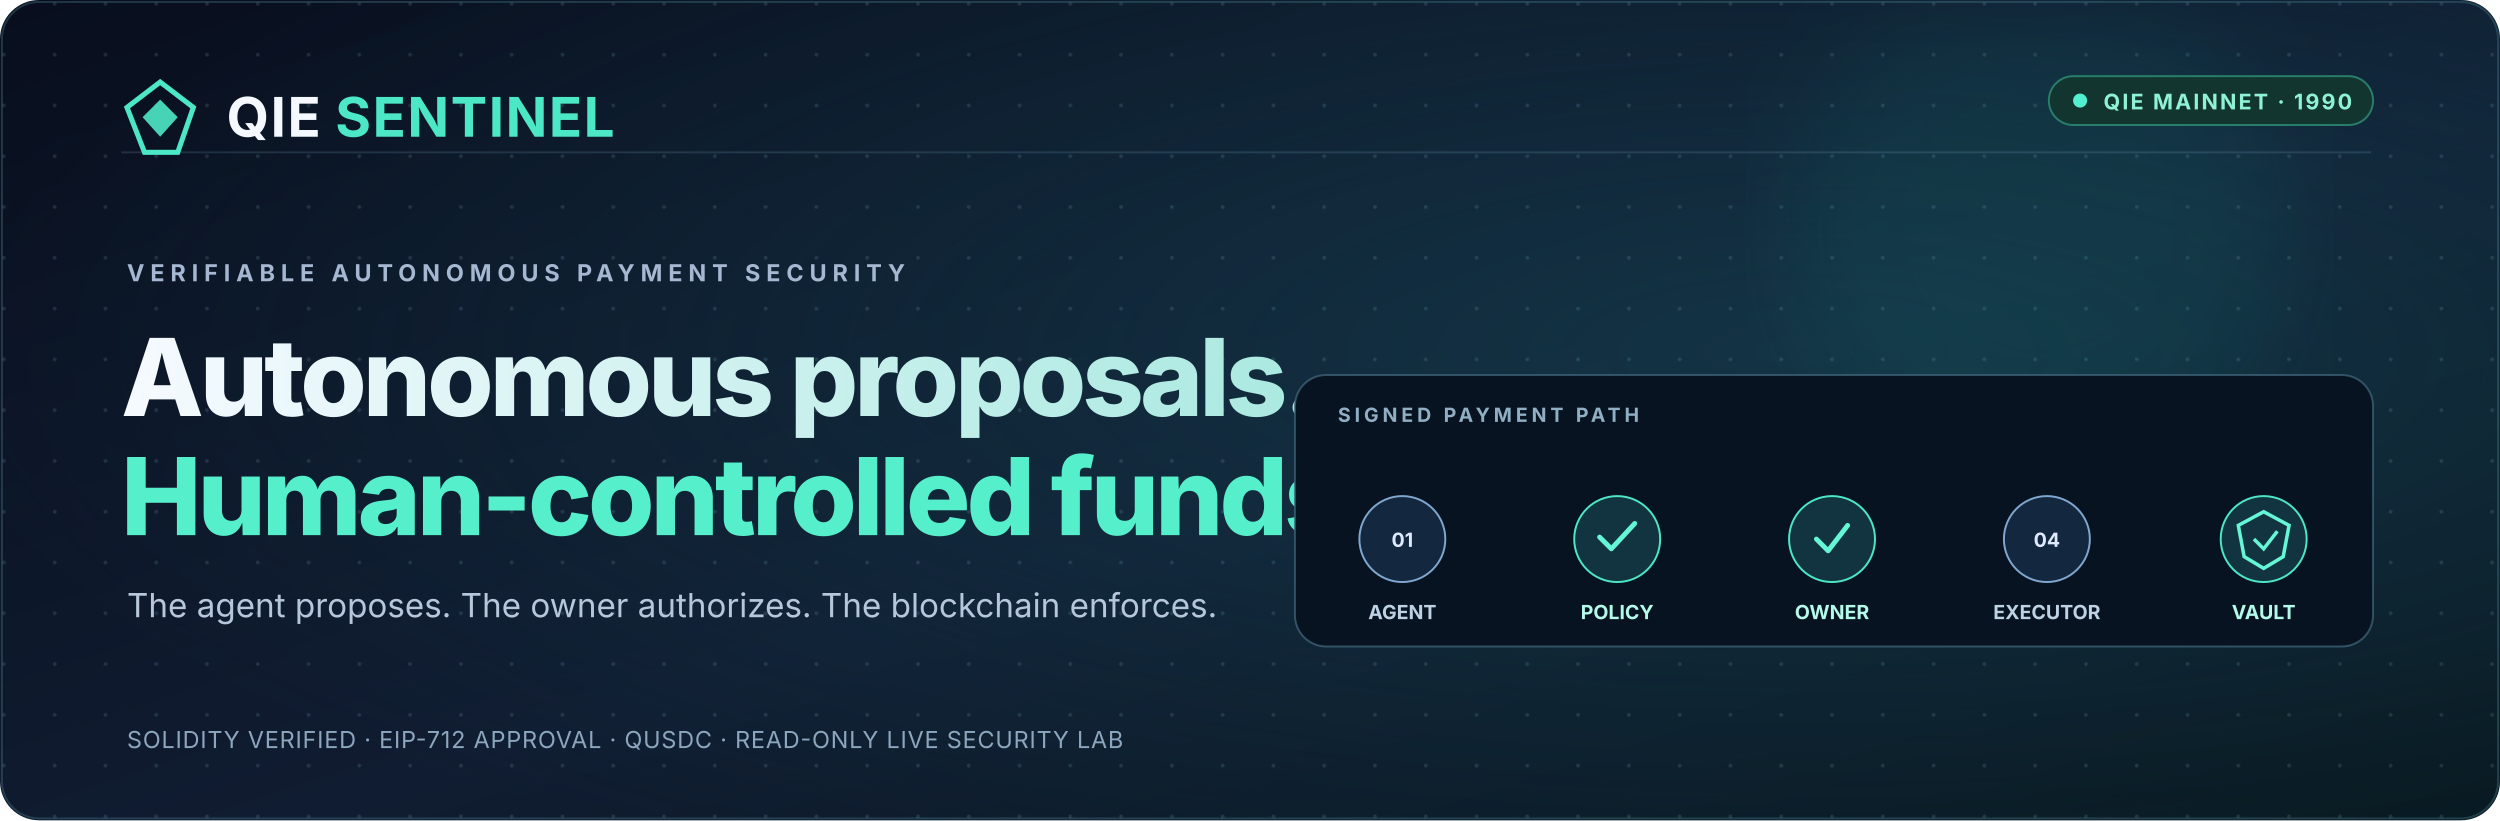
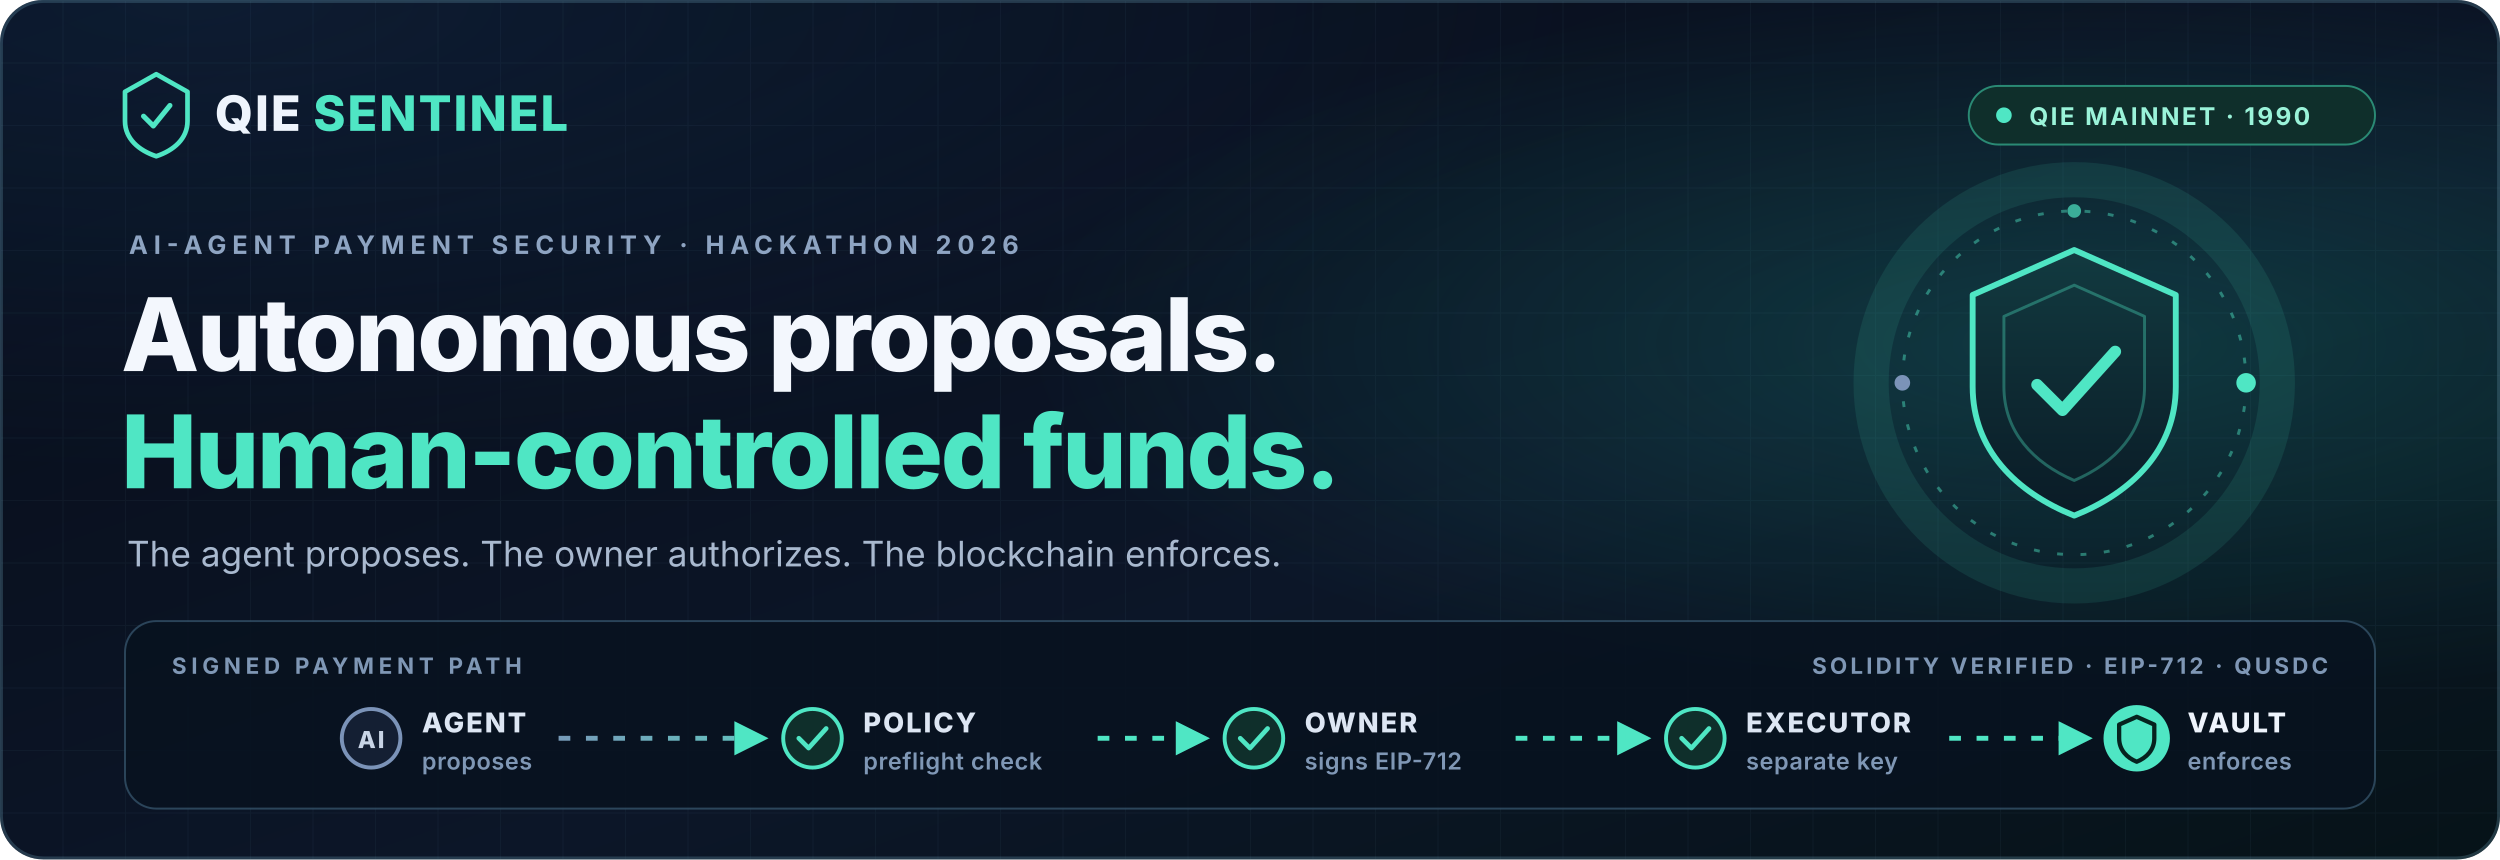
- <svg xmlns="http://www.w3.org/2000/svg" width="1280" height="420" viewBox="0 0 1280 420" role="img" aria-labelledby="title desc">
+ <svg xmlns="http://www.w3.org/2000/svg" width="1280" height="440" viewBox="0 0 1280 440" role="img" aria-labelledby="t d">
  <defs>
    <linearGradient id="bg" x1="0" y1="0" x2="1" y2="1">
-       <stop stop-color="#080e1d" />
-       <stop offset=".56" stop-color="#101c31" />
-       <stop offset="1" stop-color="#07151b" />
+       <stop offset="0" stop-color="#070c18" />
+       <stop offset=".6" stop-color="#0c1628" />
+       <stop offset="1" stop-color="#061318" />
    </linearGradient>
-     <radialGradient id="glow" cx="72%" cy="43%" r="75%">
-       <stop stop-color="#143f4e" stop-opacity=".66" />
-       <stop offset="1" stop-color="#143f4e" stop-opacity="0" />
+     <radialGradient id="glowR" cx="83%" cy="40%" r="42%">
+       <stop offset="0" stop-color="#1fc8a8" stop-opacity=".20" />
+       <stop offset="1" stop-color="#1fc8a8" stop-opacity="0" />
    </radialGradient>
-     <linearGradient id="edge" x1="0" y1="0" x2="1" y2="0">
-       <stop stop-color="#4ce8c6" />
-       <stop offset="1" stop-color="#71b6f5" />
+     <radialGradient id="glowL" cx="8%" cy="0%" r="55%">
+       <stop offset="0" stop-color="#2b6cb0" stop-opacity=".16" />
+       <stop offset="1" stop-color="#2b6cb0" stop-opacity="0" />
+     </radialGradient>
+     <linearGradient id="flow" gradientUnits="userSpaceOnUse" x1="200" y1="0" x2="420" y2="0">
+       <stop offset="0" stop-color="#7b93b8" />
+       <stop offset="1" stop-color="#4fe6c4" />
    </linearGradient>
-     <linearGradient id="heading" x1="0" y1="0" x2="1" y2="0">
-       <stop stop-color="#f6faff" />
-       <stop offset="1" stop-color="#a9e9e0" />
+     <marker id="ah" viewBox="0 0 10 10" refX="8" refY="5" markerWidth="7" markerHeight="7" orient="auto">
+       <path d="M0 0 10 5 0 10Z" fill="#4fe6c4" />
+     </marker>
+     <linearGradient id="shield" x1="0" y1="0" x2="0" y2="1">
+       <stop offset="0" stop-color="#123a40" />
+       <stop offset="1" stop-color="#0a1b26" />
    </linearGradient>
-     <pattern id="dots" width="26" height="26" patternUnits="userSpaceOnUse">
-       <circle cx="2" cy="2" r="1" fill="#9fdef0" opacity=".13" />
+     <pattern id="grid" width="32" height="32" patternUnits="userSpaceOnUse">
+       <path d="M32 0H0V32" fill="none" stroke="#7fb4d6" stroke-opacity=".05" />
    </pattern>
-     <filter id="soft">
-       <feGaussianBlur stdDeviation="25" />
-     </filter>
+     <clipPath id="frame">
+       <rect width="1280" height="440" rx="22" />
+     </clipPath>
+     <style>
+     .f{font-family:Inter,'Segoe UI',Helvetica,Arial,sans-serif}
+     .flow{stroke-dasharray:6 8;animation:dash 1.6s linear infinite}
+     .ring{transform-origin:1062px 196px;animation:spin 40s linear infinite}
+     @keyframes dash{to{stroke-dashoffset:-28}}
+     @keyframes spin{to{transform:rotate(360deg)}}
+     @media (prefers-reduced-motion:reduce){.flow,.ring{animation:none}}
+   </style>
  </defs>
-   <rect width="1280" height="420" rx="20" fill="url(#bg)" />
-   <rect width="1280" height="420" rx="20" fill="url(#glow)" />
-   <rect width="1280" height="420" rx="20" fill="url(#dots)" />
-   <rect x="1" y="1" width="1278" height="418" rx="19" fill="none" stroke="#4c8190" stroke-opacity=".35" />
-   <circle cx="1044" cy="114" r="125" fill="#1bbaa9" opacity=".08" filter="url(#soft)" />
-   <path d="M62 78 H1214" stroke="#8ab3cd" stroke-opacity=".18" />
-   <g transform="translate(65 42)">
-     <path d="M17 0 L34 13 L26 36 L9 36 L0 13 Z" fill="none" stroke="#4ce8c6" stroke-width="2.6" />
-     <path d="M8 18 L17 9 L26 18 L17 28 Z" fill="#4ce8c6" opacity=".9" />
-     <text x="51" y="28" fill="#f5f9ff" font-family="Inter,Arial,Helvetica,sans-serif" font-size="28" font-weight="750" letter-spacing=".8">QIE <tspan fill="#4ce8c6">SENTINEL</tspan>
+   <g clip-path="url(#frame)">
+     <rect width="1280" height="440" fill="url(#bg)" />
+     <rect width="1280" height="440" fill="url(#grid)" />
+     <rect width="1280" height="440" fill="url(#glowL)" />
+     <rect width="1280" height="440" fill="url(#glowR)" />
+   </g>
+   <rect x=".75" y=".75" width="1278.5" height="438.5" rx="21.5" fill="none" stroke="#5b8aa0" stroke-opacity=".32" stroke-width="1.5" />
+   <g transform="translate(64 38)">
+     <path d="M16 0 32 9V24C32 33 25 39 16 42 7 39 0 33 0 24V9Z" fill="none" stroke="#4fe6c4" stroke-width="2.4" stroke-linejoin="round" />
+     <path d="M9.5 21.5 14.5 26.5 23 16" fill="none" stroke="#4fe6c4" stroke-width="2.6" stroke-linecap="round" stroke-linejoin="round" />
+     <text class="f" x="46" y="29" fill="#eef4fc" font-size="25" font-weight="800" letter-spacing="1">QIE <tspan fill="#4fe6c4">SENTINEL</tspan>
    </text>
  </g>
-   <rect x="1049" y="39" width="166" height="25" rx="12.5" fill="#12362f" stroke="#287e6b" />
-   <circle cx="1065" cy="51.5" r="3.6" fill="#52efd0" />
-   <text x="1077" y="56" fill="#8ff2d5" font-family="Inter,Arial,Helvetica,sans-serif" font-size="11" font-weight="700" letter-spacing="1.1">QIE MAINNET · 1990</text>
-   <text x="65" y="144" fill="#a5b7d1" font-family="Inter,Arial,Helvetica,sans-serif" font-size="12" font-weight="700" letter-spacing="3">VERIFIABLE AUTONOMOUS PAYMENT SECURITY</text>
-   <text x="62" y="213" fill="url(#heading)" font-family="Inter,Arial,Helvetica,sans-serif" font-size="55" font-weight="800" letter-spacing="-2">Autonomous proposals.</text>
-   <text x="62" y="274" fill="#56efcb" font-family="Inter,Arial,Helvetica,sans-serif" font-size="55" font-weight="800" letter-spacing="-2">Human-controlled funds.</text>
-   <text x="65" y="316" fill="#b6c7db" font-family="Inter,Arial,Helvetica,sans-serif" font-size="17">The agent proposes. The owner authorizes. The blockchain enforces.</text>
-   <g transform="translate(663 205)">
-     <rect x="0" y="-13" width="552" height="139" rx="16" fill="#071321" stroke="#416479" stroke-opacity=".75" />
-     <text x="22" y="11" fill="#91afc4" font-family="Inter,Arial,Helvetica,sans-serif" font-size="10" font-weight="700" letter-spacing="2">SIGNED PAYMENT PATH</text>
-     <path d="M55 71 H496" fill="none" stroke="url(#edge)" stroke-opacity=".7" stroke-width="2.5" stroke-dasharray="5 6" />
-     <g font-family="Inter,Arial,Helvetica,sans-serif" text-anchor="middle" font-size="10" font-weight="650">
-       <circle cx="55" cy="71" r="22" fill="#13283e" stroke="#80a7d0" />
-       <text x="55" y="75" fill="#dfeaff">01</text>
-       <text x="55" y="112" fill="#bed2e4">AGENT</text>
-       <circle cx="165" cy="71" r="22" fill="#123441" stroke="#4ce8c6" />
-       <path d="M156 70 L162 76 L174 63" stroke="#65f6d6" stroke-width="2.5" fill="none" stroke-linecap="round" stroke-linejoin="round" />
-       <text x="165" y="112" fill="#b5f9e9">POLICY</text>
-       <circle cx="275" cy="71" r="22" fill="#123441" stroke="#4ce8c6" />
-       <path d="M267 71 L273 77 L283 64" stroke="#65f6d6" stroke-width="2.5" fill="none" stroke-linecap="round" stroke-linejoin="round" />
-       <text x="275" y="112" fill="#b5f9e9">OWNER</text>
-       <circle cx="385" cy="71" r="22" fill="#13283e" stroke="#80a7d0" />
-       <text x="385" y="75" fill="#dfeaff">04</text>
-       <text x="385" y="112" fill="#bed2e4">EXECUTOR</text>
-       <circle cx="496" cy="71" r="22" fill="#123441" stroke="#4ce8c6" />
-       <path d="M496 57 L509 64 L506 80 L496 86 L486 80 L483 64 Z" stroke="#65f6d6" stroke-width="1.8" fill="none" />
-       <path d="M491 71 L496 76 L503 67" stroke="#65f6d6" stroke-width="1.8" fill="none" />
-       <text x="496" y="112" fill="#b5f9e9">VAULT</text>
+   <g transform="translate(1008 44)">
+     <rect width="208" height="30" rx="15" fill="#0f2f2b" stroke="#2a8a74" />
+     <circle cx="18" cy="15" r="4" fill="#4fe6c4" />
+     <text class="f" x="31" y="20" fill="#9af3d9" font-size="12.5" font-weight="700" letter-spacing="1.2">QIE MAINNET · 1990</text>
+   </g>
+   <text class="f" x="66" y="130" fill="#8ea4c2" font-size="13" font-weight="700" letter-spacing="3">AI-AGENT PAYMENT SECURITY · HACKATHON 2026</text>
+   <text class="f" x="62" y="190" fill="#f3f7fd" font-size="52" font-weight="800" letter-spacing="-1.2">Autonomous proposals.</text>
+   <text class="f" x="62" y="250" fill="#4fe6c4" font-size="52" font-weight="800" letter-spacing="-1.2">Human-controlled funds.</text>
+   <text class="f" x="65" y="290" fill="#a9b9cf" font-size="18">The agent proposes. The owner authorizes. The blockchain enforces.</text>
+   <g>
+     <circle cx="1062" cy="196" r="104" fill="none" stroke="#4fe6c4" stroke-opacity=".10" stroke-width="18" />
+     <g class="ring">
+       <circle cx="1062" cy="196" r="88" fill="none" stroke="#4fe6c4" stroke-opacity=".45" stroke-width="1.5" stroke-dasharray="3 9" />
+       <circle cx="1150" cy="196" r="5" fill="#4fe6c4" />
+       <circle cx="974" cy="196" r="4" fill="#7b93b8" />
+       <circle cx="1062" cy="108" r="3.5" fill="#4fe6c4" fill-opacity=".7" />
+     </g>
+     <path d="M1062 128 1114 151V198C1114 230 1092 252 1062 264 1032 252 1010 230 1010 198V151Z" fill="url(#shield)" stroke="#4fe6c4" stroke-width="3" stroke-linejoin="round" />
+     <path d="M1062 146 1098 162V198C1098 221 1083 237 1062 246 1041 237 1026 221 1026 198V162Z" fill="none" stroke="#4fe6c4" stroke-opacity=".35" stroke-width="1.5" stroke-linejoin="round" />
+     <path d="M1043 197 1056 210 1083 180" fill="none" stroke="#4fe6c4" stroke-width="6" stroke-linecap="round" stroke-linejoin="round" />
+   </g>
+   <g transform="translate(64 318)">
+     <rect width="1152" height="96" rx="16" fill="#08121f" fill-opacity=".85" stroke="#3a5a72" stroke-opacity=".7" />
+     <text class="f" x="24" y="27" fill="#7f97b5" font-size="11.5" font-weight="700" letter-spacing="2.4">SIGNED PAYMENT PATH</text>
+     <text class="f" x="1128" y="27" fill="#7f97b5" font-size="11.5" font-weight="700" letter-spacing="1.6" text-anchor="end">SOLIDITY VERIFIED · EIP-712 · QUSDC</text>
+     <path class="flow" d="M222 60H326" fill="none" stroke="url(#flow)" stroke-width="2.5" marker-end="url(#ah)" />
+     <path class="flow" d="M498 60H552" fill="none" stroke="url(#flow)" stroke-width="2.5" marker-end="url(#ah)" />
+     <path class="flow" d="M712 60H778" fill="none" stroke="url(#flow)" stroke-width="2.5" marker-end="url(#ah)" />
+     <path class="flow" d="M934 60H1004" fill="none" stroke="url(#flow)" stroke-width="2.5" marker-end="url(#ah)" />
+     <g class="f" font-size="14" font-weight="800" letter-spacing="1">
+       <circle cx="126" cy="60" r="15" fill="#141f33" stroke="#7b93b8" stroke-width="2" />
+       <text x="126" y="65" fill="#c8d4e6" font-size="12" text-anchor="middle">AI</text>
+       <text x="152" y="57" fill="#dde6f3">AGENT</text>
+       <text x="152" y="76" fill="#7f97b5" font-size="12" font-weight="600" letter-spacing=".3">proposes</text>
+       <circle cx="352" cy="60" r="15" fill="#0f2f2b" stroke="#4fe6c4" stroke-width="2" />
+       <path d="M345 60 350 65 359 55" fill="none" stroke="#4fe6c4" stroke-width="2.4" stroke-linecap="round" stroke-linejoin="round" />
+       <text x="378" y="57" fill="#dde6f3">POLICY</text>
+       <text x="378" y="76" fill="#7f97b5" font-size="12" font-weight="600" letter-spacing=".3">preflight check</text>
+       <circle cx="578" cy="60" r="15" fill="#0f2f2b" stroke="#4fe6c4" stroke-width="2" />
+       <path d="M571 60 576 65 585 55" fill="none" stroke="#4fe6c4" stroke-width="2.4" stroke-linecap="round" stroke-linejoin="round" />
+       <text x="604" y="57" fill="#dde6f3">OWNER</text>
+       <text x="604" y="76" fill="#7f97b5" font-size="12" font-weight="600" letter-spacing=".3">signs EIP-712</text>
+       <circle cx="804" cy="60" r="15" fill="#0f2f2b" stroke="#4fe6c4" stroke-width="2" />
+       <path d="M797 60 802 65 811 55" fill="none" stroke="#4fe6c4" stroke-width="2.4" stroke-linecap="round" stroke-linejoin="round" />
+       <text x="830" y="57" fill="#dde6f3">EXECUTOR</text>
+       <text x="830" y="76" fill="#7f97b5" font-size="12" font-weight="600" letter-spacing=".3">separate key</text>
+       <circle cx="1030" cy="60" r="17" fill="#4fe6c4" />
+       <path d="M1030 49 1039 53V60C1039 66 1035 70 1030 72 1025 70 1021 66 1021 60V53Z" fill="none" stroke="#06231f" stroke-width="2.2" stroke-linejoin="round" />
+       <text x="1056" y="57" fill="#eef4fc">VAULT</text>
+       <text x="1056" y="76" fill="#7f97b5" font-size="12" font-weight="600" letter-spacing=".3">enforces</text>
    </g>
  </g>
-   <text x="65" y="383" fill="#8ca6bd" font-family="Inter,Arial,Helvetica,sans-serif" font-size="12" letter-spacing=".4">SOLIDITY VERIFIED  ·  EIP-712 APPROVAL  ·  QUSDC  ·  READ-ONLY LIVE SECURITY LAB</text>
</svg>
